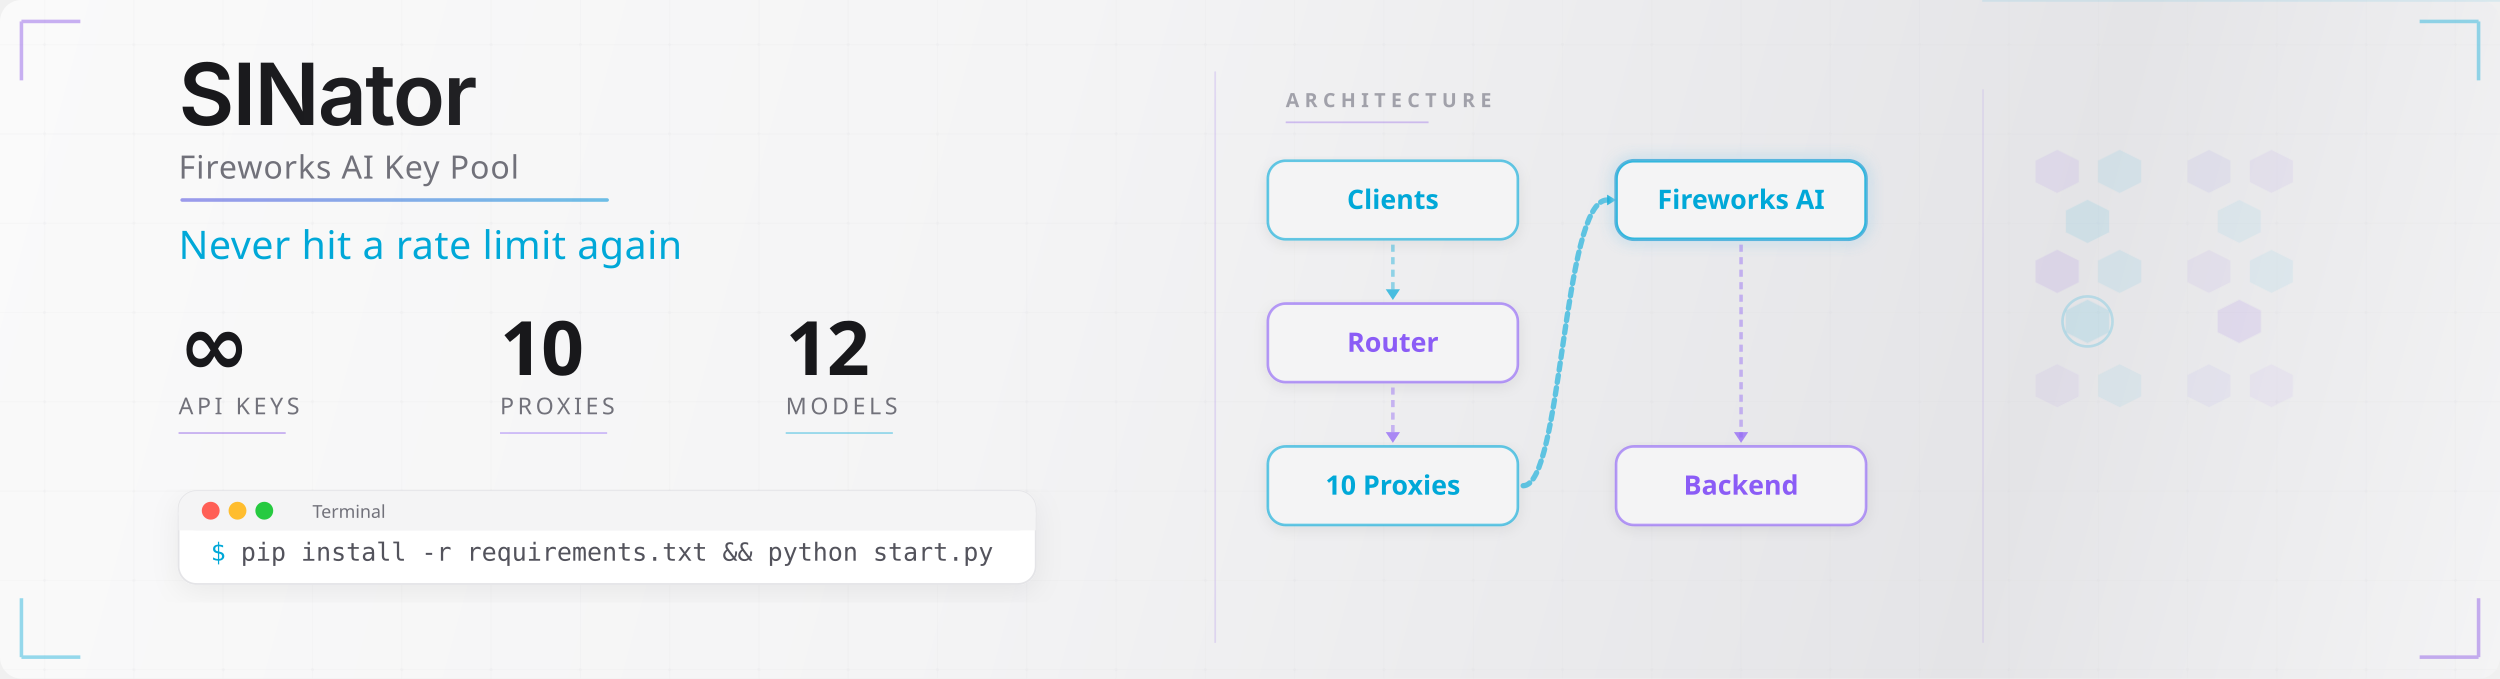
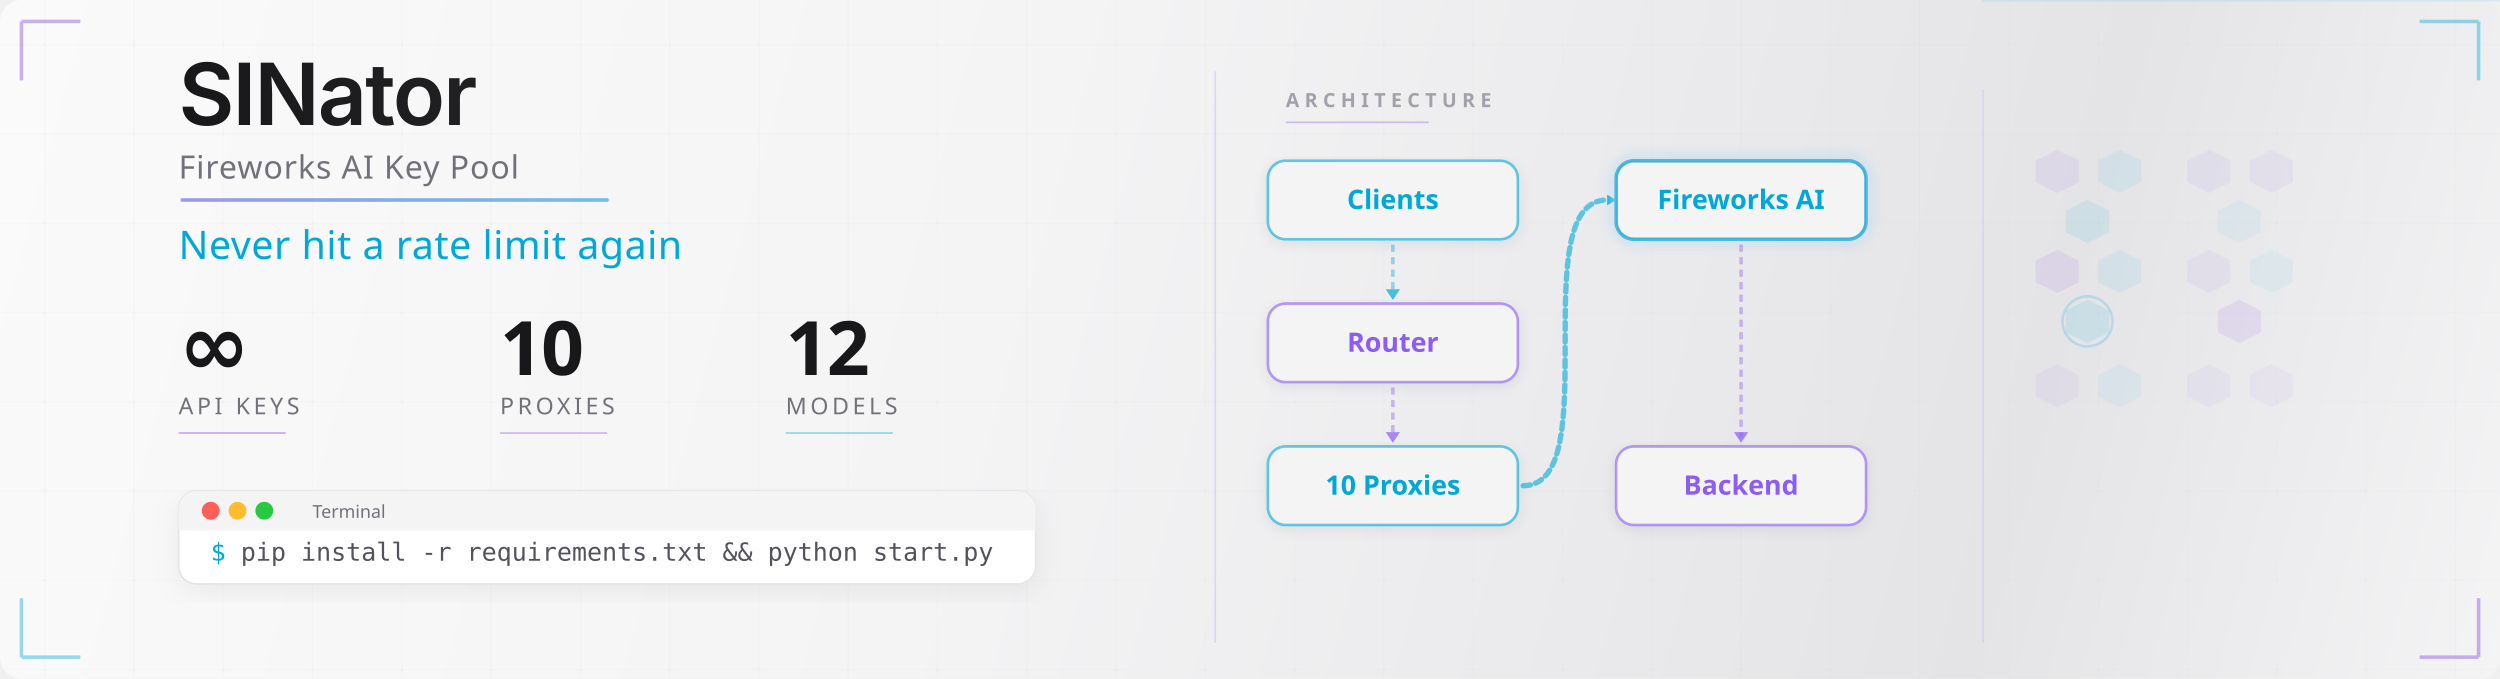
<svg xmlns="http://www.w3.org/2000/svg" width="1400" height="380" viewBox="0 0 1400 380" fill="none">
  <defs>
    <linearGradient id="bgL" x1="0" y1="0" x2="1400" y2="380" gradientUnits="userSpaceOnUse">
      <stop stop-color="#FAFAFA" />
      <stop offset="0.4" stop-color="#F4F4F5" />
      <stop offset="0.8" stop-color="#E4E4E7" />
      <stop offset="1" stop-color="#F4F4F5" />
    </linearGradient>
    <linearGradient id="titleGradL" x1="100" y1="0" x2="600" y2="0" gradientUnits="userSpaceOnUse">
      <stop stop-color="#18181B" />
      <stop offset="0.6" stop-color="#27272A" />
      <stop offset="1" stop-color="#52525B" />
    </linearGradient>
    <linearGradient id="accentL" x1="0" y1="0" x2="400" y2="0" gradientUnits="userSpaceOnUse">
      <stop stop-color="#7B3FE4" />
      <stop offset="1" stop-color="#00A8D8" />
    </linearGradient>
    <linearGradient id="lineGradL" x1="0" y1="0" x2="1400" y2="0">
      <stop stop-color="#7B3FE4" stop-opacity="0" />
      <stop offset="0.15" stop-color="#7B3FE4" stop-opacity="0.4" />
      <stop offset="0.5" stop-color="#00A8D8" stop-opacity="0.5" />
      <stop offset="0.85" stop-color="#7B3FE4" stop-opacity="0.4" />
      <stop offset="1" stop-color="#7B3FE4" stop-opacity="0" />
    </linearGradient>
    <linearGradient id="nodeCyanL" x1="0" y1="0" x2="0" y2="44" gradientUnits="userSpaceOnUse">
      <stop stop-color="#FFFFFF" />
      <stop offset="1" stop-color="#F4F4F5" />
    </linearGradient>
    <linearGradient id="nodePurpleL" x1="0" y1="0" x2="0" y2="44" gradientUnits="userSpaceOnUse">
      <stop stop-color="#FFFFFF" />
      <stop offset="1" stop-color="#F4F4F5" />
    </linearGradient>
    <filter id="glowL" x="-20%" y="-20%" width="140%" height="140%">
      <feGaussianBlur stdDeviation="2" result="blur" />
      <feMerge>
        <feMergeNode in="blur" />
        <feMergeNode in="SourceGraphic" />
      </feMerge>
    </filter>
    <filter id="fireGlowL" x="-30%" y="-30%" width="160%" height="160%">
      <feGaussianBlur stdDeviation="4" result="blur" />
      <feMerge>
        <feMergeNode in="blur" />
        <feMergeNode in="SourceGraphic" />
      </feMerge>
    </filter>
    <filter id="cardShadowL" x="-10%" y="-10%" width="120%" height="130%">
      <feDropShadow dx="0" dy="4" stdDeviation="8" flood-color="#000000" flood-opacity="0.06" />
    </filter>
    <filter id="nodeShadowL" x="-10%" y="-10%" width="120%" height="130%">
      <feDropShadow dx="0" dy="2" stdDeviation="4" flood-color="#000000" flood-opacity="0.08" />
    </filter>
    <pattern id="gridL" x="0" y="0" width="50" height="50" patternUnits="userSpaceOnUse">
      <circle cx="25" cy="25" r="0.8" fill="#D4D4D8" />
      <line x1="25" y1="0" x2="25" y2="50" stroke="#D4D4D8" stroke-width="0.3" />
      <line x1="0" y1="25" x2="50" y2="25" stroke="#D4D4D8" stroke-width="0.3" />
    </pattern>
  </defs>
  <rect width="1400" height="380" fill="url(#bgL)" rx="12" />
  <rect width="1400" height="380" fill="url(#gridL)" rx="12" opacity="0.2" />
  <rect x="60" y="0" width="1280" height="2" fill="url(#lineGradL)" />
  <rect x="60" y="378" width="1280" height="2" fill="url(#lineGradL)" />
  <path d="M12 12 L12 45 M12 12 L45 12" stroke="#7B3FE4" stroke-width="2" opacity="0.4" />
  <path d="M1388 12 L1388 45 M1388 12 L1355 12" stroke="#00A8D8" stroke-width="2" opacity="0.4" />
  <path d="M12 368 L12 335 M12 368 L45 368" stroke="#00A8D8" stroke-width="2" opacity="0.4" />
  <path d="M1388 368 L1388 335 M1388 368 L1355 368" stroke="#7B3FE4" stroke-width="2" opacity="0.4" />
  <text x="100" y="70" font-family="ui-sans-serif, system-ui, -apple-system, BlinkMacSystemFont, 'Segoe UI', sans-serif" font-size="48" font-weight="600" fill="url(#titleGradL)" letter-spacing="-1">SINator</text>
  <text x="100" y="100" font-family="ui-sans-serif, system-ui, sans-serif" font-size="18" font-weight="400" fill="#71717A" letter-spacing="0.5">Fireworks AI Key Pool</text>
  <rect x="101" y="111" width="240" height="2" fill="url(#accentL)" rx="1" opacity="0.6" />
  <text x="100" y="145" font-family="ui-sans-serif, system-ui, sans-serif" font-size="22" font-weight="500" fill="#00A8D8" letter-spacing="0.3">Never hit a rate limit again</text>
  <text x="100" y="210" font-family="ui-sans-serif, system-ui, sans-serif" font-size="48" font-weight="700" fill="#18181B" letter-spacing="-1">∞</text>
  <text x="100" y="232" font-family="ui-sans-serif, system-ui, sans-serif" font-size="13" font-weight="500" fill="#71717A" letter-spacing="2">API KEYS</text>
  <rect x="100" y="242" width="60" height="1" fill="#7B3FE4" opacity="0.4" />
  <text x="280" y="210" font-family="ui-sans-serif, system-ui, sans-serif" font-size="42" font-weight="700" fill="#18181B" letter-spacing="-1">10</text>
  <text x="280" y="232" font-family="ui-sans-serif, system-ui, sans-serif" font-size="13" font-weight="500" fill="#71717A" letter-spacing="2">PROXIES</text>
  <rect x="280" y="242" width="60" height="1" fill="#8B5CF6" opacity="0.4" />
  <text x="440" y="210" font-family="ui-sans-serif, system-ui, sans-serif" font-size="42" font-weight="700" fill="#18181B" letter-spacing="-1">12</text>
  <text x="440" y="232" font-family="ui-sans-serif, system-ui, sans-serif" font-size="13" font-weight="500" fill="#71717A" letter-spacing="2">MODELS</text>
  <rect x="440" y="242" width="60" height="1" fill="#00A8D8" opacity="0.4" />
  <g filter="url(#cardShadowL)">
    <rect x="100" y="275" width="480" height="52" rx="10" fill="#FFFFFF" stroke="#E4E4E7" stroke-width="1" />
    <rect x="100" y="275" width="480" height="22" rx="10" fill="#F4F4F5" />
    <rect x="100" y="287" width="480" height="10" fill="#F4F4F5" />
    <circle cx="118" cy="286" r="5" fill="#FF5F57" />
    <circle cx="133" cy="286" r="5" fill="#FFBD2E" />
    <circle cx="148" cy="286" r="5" fill="#28CA41" />
    <text x="175" y="290" font-family="ui-sans-serif, system-ui, sans-serif" font-size="10" font-weight="500" fill="#71717A">Terminal</text>
    <text x="118" y="314" font-family="ui-monospace, 'SF Mono', Menlo, monospace" font-size="14" font-weight="400" fill="#52525B">
      <tspan fill="#00A8D8">$</tspan> pip install -r requirements.txt &amp;&amp; python start.py</text>
  </g>
  <rect x="680" y="40" width="1" height="320" fill="#7B3FE4" opacity="0.15" />
  <text x="720" y="60" font-family="ui-sans-serif, system-ui, sans-serif" font-size="11" font-weight="600" fill="#A1A1AA" letter-spacing="3">ARCHITECTURE</text>
  <rect x="720" y="68" width="80" height="1" fill="#7B3FE4" opacity="0.3" />
  <g filter="url(#nodeShadowL)">
    <rect x="710" y="90" width="140" height="44" rx="10" fill="url(#nodeCyanL)" stroke="#00A8D8" stroke-width="1.5" stroke-opacity="0.6">
      <animate attributeName="stroke-opacity" values="0.4;0.9;0.4" dur="4s" begin="0s" repeatCount="indefinite" />
    </rect>
    <text x="780" y="117" text-anchor="middle" font-family="ui-sans-serif, system-ui, sans-serif" font-size="15" font-weight="600" fill="#00A8D8">Clients</text>
  </g>
  <line x1="780" y1="137" x2="780" y2="165" stroke="#00A8D8" stroke-width="2" stroke-dasharray="4 3" stroke-opacity="0.4">
    <animate attributeName="stroke-dashoffset" from="0" to="-7" dur="0.5s" repeatCount="indefinite" />
  </line>
  <polygon points="776,162 780,168 784,162" fill="#00A8D8" opacity="0.7">
    <animate attributeName="opacity" values="0.4;1;0.4" dur="4s" begin="0.5s" repeatCount="indefinite" />
  </polygon>
  <circle cx="780" cy="137" r="3" fill="#00A8D8" filter="url(#glowL)" opacity="0">
    <animate attributeName="cy" values="137;165" dur="1s" begin="0.5s" repeatCount="indefinite" />
    <animate attributeName="opacity" values="0;1;0" dur="1s" begin="0.5s" repeatCount="indefinite" />
  </circle>
  <g filter="url(#nodeShadowL)">
    <rect x="710" y="170" width="140" height="44" rx="10" fill="url(#nodePurpleL)" stroke="#8B5CF6" stroke-width="1.5" stroke-opacity="0.6">
      <animate attributeName="stroke-opacity" values="0.4;0.9;0.4" dur="4s" begin="1s" repeatCount="indefinite" />
    </rect>
    <text x="780" y="197" text-anchor="middle" font-family="ui-sans-serif, system-ui, sans-serif" font-size="15" font-weight="600" fill="#8B5CF6">Router</text>
  </g>
  <line x1="780" y1="217" x2="780" y2="245" stroke="#8B5CF6" stroke-width="2" stroke-dasharray="4 3" stroke-opacity="0.4">
    <animate attributeName="stroke-dashoffset" from="0" to="-7" dur="0.5s" begin="0.5s" repeatCount="indefinite" />
  </line>
  <polygon points="776,242 780,248 784,242" fill="#8B5CF6" opacity="0.7">
    <animate attributeName="opacity" values="0.4;1;0.4" dur="4s" begin="1.5s" repeatCount="indefinite" />
  </polygon>
  <circle cx="780" cy="217" r="3" fill="#8B5CF6" filter="url(#glowL)" opacity="0">
    <animate attributeName="cy" values="217;245" dur="1s" begin="1.5s" repeatCount="indefinite" />
    <animate attributeName="opacity" values="0;1;0" dur="1s" begin="1.5s" repeatCount="indefinite" />
  </circle>
  <g filter="url(#nodeShadowL)">
    <rect x="710" y="250" width="140" height="44" rx="10" fill="url(#nodeCyanL)" stroke="#00A8D8" stroke-width="1.5" stroke-opacity="0.6">
      <animate attributeName="stroke-opacity" values="0.4;0.9;0.4" dur="4s" begin="2s" repeatCount="indefinite" />
    </rect>
    <text x="780" y="277" text-anchor="middle" font-family="ui-sans-serif, system-ui, sans-serif" font-size="15" font-weight="600" fill="#00A8D8">10 Proxies</text>
  </g>
-   <path d="M 853 272 C 875 272, 875 112, 900 112" stroke="#00A8D8" stroke-width="3" stroke-dasharray="4 3" stroke-opacity="0.6" fill="none" stroke-linecap="round">
+   <path d="M 853 272 C 900 272, 853 112, 900 112" stroke="#00A8D8" stroke-width="3" stroke-dasharray="4 3" stroke-opacity="0.6" fill="none" stroke-linecap="round">
    <animate attributeName="stroke-dashoffset" from="0" to="-7" dur="0.5s" repeatCount="indefinite" />
  </path>
  <polygon points="900,109 905,112 900,115" fill="#00A8D8" opacity="0.9">
    <animate attributeName="opacity" values="0.4;1;0.4" dur="4s" begin="2.5s" repeatCount="indefinite" />
  </polygon>
  <circle cx="853" cy="272" r="3" fill="#00A8D8" filter="url(#glowL)" opacity="0">
-     <animate attributeName="cx" values="853;866;875;885;900" dur="1.2s" begin="2.5s" repeatCount="indefinite" keyTimes="0;0.25;0.5;0.75;1" />
+     <animate attributeName="cx" values="853;874;876;879;900" dur="1.2s" begin="2.5s" repeatCount="indefinite" keyTimes="0;0.25;0.5;0.75;1" />
    <animate attributeName="cy" values="272;247;192;115;112" dur="1.2s" begin="2.5s" repeatCount="indefinite" keyTimes="0;0.25;0.5;0.75;1" />
    <animate attributeName="opacity" values="0;1;1;0" dur="1.2s" begin="2.5s" repeatCount="indefinite" keyTimes="0;0.1;0.8;1" />
  </circle>
  <g filter="url(#fireGlowL)">
    <rect x="905" y="90" width="140" height="44" rx="10" fill="url(#nodeCyanL)" stroke="#00A8D8" stroke-width="2" stroke-opacity="0.8">
      <animate attributeName="stroke-opacity" values="0.5;1;0.5" dur="3s" begin="3.5s" repeatCount="indefinite" />
    </rect>
    <text x="975" y="117" text-anchor="middle" font-family="ui-sans-serif, system-ui, sans-serif" font-size="15" font-weight="700" fill="#00A8D8">Fireworks AI</text>
  </g>
  <line x1="975" y1="137" x2="975" y2="245" stroke="#8B5CF6" stroke-width="2" stroke-dasharray="4 3" stroke-opacity="0.4">
    <animate attributeName="stroke-dashoffset" from="0" to="-7" dur="0.4s" repeatCount="indefinite" />
  </line>
  <polygon points="971,242 975,248 979,242" fill="#8B5CF6" opacity="0.7">
    <animate attributeName="opacity" values="0.4;1;0.4" dur="4s" begin="3.5s" repeatCount="indefinite" />
  </polygon>
  <circle cx="975" cy="137" r="3" fill="#8B5CF6" filter="url(#glowL)" opacity="0">
    <animate attributeName="cy" values="137;245" dur="0.8s" begin="3.5s" repeatCount="indefinite" />
    <animate attributeName="opacity" values="0;1;0" dur="0.8s" begin="3.5s" repeatCount="indefinite" />
  </circle>
  <g filter="url(#nodeShadowL)">
    <rect x="905" y="250" width="140" height="44" rx="10" fill="url(#nodePurpleL)" stroke="#8B5CF6" stroke-width="1.5" stroke-opacity="0.6">
      <animate attributeName="stroke-opacity" values="0.4;0.9;0.4" dur="4s" begin="3s" repeatCount="indefinite" />
    </rect>
    <text x="975" y="277" text-anchor="middle" font-family="ui-sans-serif, system-ui, sans-serif" font-size="15" font-weight="600" fill="#8B5CF6">Backend</text>
  </g>
  <rect x="1110" y="50" width="1" height="310" fill="#7B3FE4" opacity="0.1" />
  <polygon points="1140,90 1152,84 1164,90 1164,102 1152,108 1140,102" fill="#7B3FE4" opacity="0.08" stroke="#7B3FE4" stroke-width="0.8" stroke-opacity="0.25" />
  <polygon points="1175,90 1187,84 1199,90 1199,102 1187,108 1175,102" fill="#00A8D8" opacity="0.08" stroke="#00A8D8" stroke-width="0.8" stroke-opacity="0.25" />
  <polygon points="1157,118 1169,112 1181,118 1181,130 1169,136 1157,130" fill="#00A8D8" opacity="0.1" stroke="#00A8D8" stroke-width="0.8" stroke-opacity="0.3" />
  <polygon points="1140,146 1152,140 1164,146 1164,158 1152,164 1140,158" fill="#7B3FE4" opacity="0.1" stroke="#7B3FE4" stroke-width="0.8" stroke-opacity="0.3" />
  <polygon points="1175,146 1187,140 1199,146 1199,158 1187,164 1175,158" fill="#00A8D8" opacity="0.08" stroke="#00A8D8" stroke-width="0.8" stroke-opacity="0.25" />
  <polygon points="1157,174 1169,168 1181,174 1181,186 1169,192 1157,186" fill="#00A8D8" opacity="0.12" stroke="#00A8D8" stroke-width="1" stroke-opacity="0.35" />
  <polygon points="1225,90 1237,84 1249,90 1249,102 1237,108 1225,102" fill="#4F46E5" opacity="0.06" stroke="#4F46E5" stroke-width="0.8" stroke-opacity="0.15" />
  <polygon points="1260,90 1272,84 1284,90 1284,102 1272,108 1260,102" fill="#7B3FE4" opacity="0.06" stroke="#7B3FE4" stroke-width="0.8" stroke-opacity="0.15" />
  <polygon points="1242,118 1254,112 1266,118 1266,130 1254,136 1242,130" fill="#00A8D8" opacity="0.06" stroke="#00A8D8" stroke-width="0.8" stroke-opacity="0.15" />
  <polygon points="1225,146 1237,140 1249,146 1249,158 1237,164 1225,158" fill="#7B3FE4" opacity="0.06" stroke="#7B3FE4" stroke-width="0.8" stroke-opacity="0.15" />
  <polygon points="1260,146 1272,140 1284,146 1284,158 1272,164 1260,158" fill="#00A8D8" opacity="0.06" stroke="#00A8D8" stroke-width="0.8" stroke-opacity="0.15" />
  <polygon points="1242,174 1254,168 1266,174 1266,186 1254,192 1242,186" fill="#7B3FE4" opacity="0.1" stroke="#7B3FE4" stroke-width="1" stroke-opacity="0.25" />
  <polygon points="1140,210 1152,204 1164,210 1164,222 1152,228 1140,222" fill="#7B3FE4" opacity="0.06" stroke="#7B3FE4" stroke-width="0.8" stroke-opacity="0.15" />
  <polygon points="1175,210 1187,204 1199,210 1199,222 1187,228 1175,222" fill="#00A8D8" opacity="0.06" stroke="#00A8D8" stroke-width="0.8" stroke-opacity="0.15" />
  <polygon points="1225,210 1237,204 1249,210 1249,222 1237,228 1225,222" fill="#4F46E5" opacity="0.05" stroke="#4F46E5" stroke-width="0.8" stroke-opacity="0.12" />
  <polygon points="1260,210 1272,204 1284,210 1284,222 1272,228 1260,222" fill="#7B3FE4" opacity="0.05" stroke="#7B3FE4" stroke-width="0.8" stroke-opacity="0.12" />
  <circle cx="1169" cy="180" r="14" fill="none" stroke="#00A8D8" stroke-width="1.5" opacity="0.2">
    <animate attributeName="r" values="14;28;14" dur="3s" repeatCount="indefinite" />
    <animate attributeName="opacity" values="0.25;0;0.25" dur="3s" repeatCount="indefinite" />
  </circle>
  <rect x="1110" y="0" width="290" height="1" fill="#00A8D8" opacity="0.1">
    <animate attributeName="y" values="0;380;0" dur="12s" repeatCount="indefinite" />
    <animate attributeName="opacity" values="0;0.15;0" dur="12s" repeatCount="indefinite" />
  </rect>
</svg>
